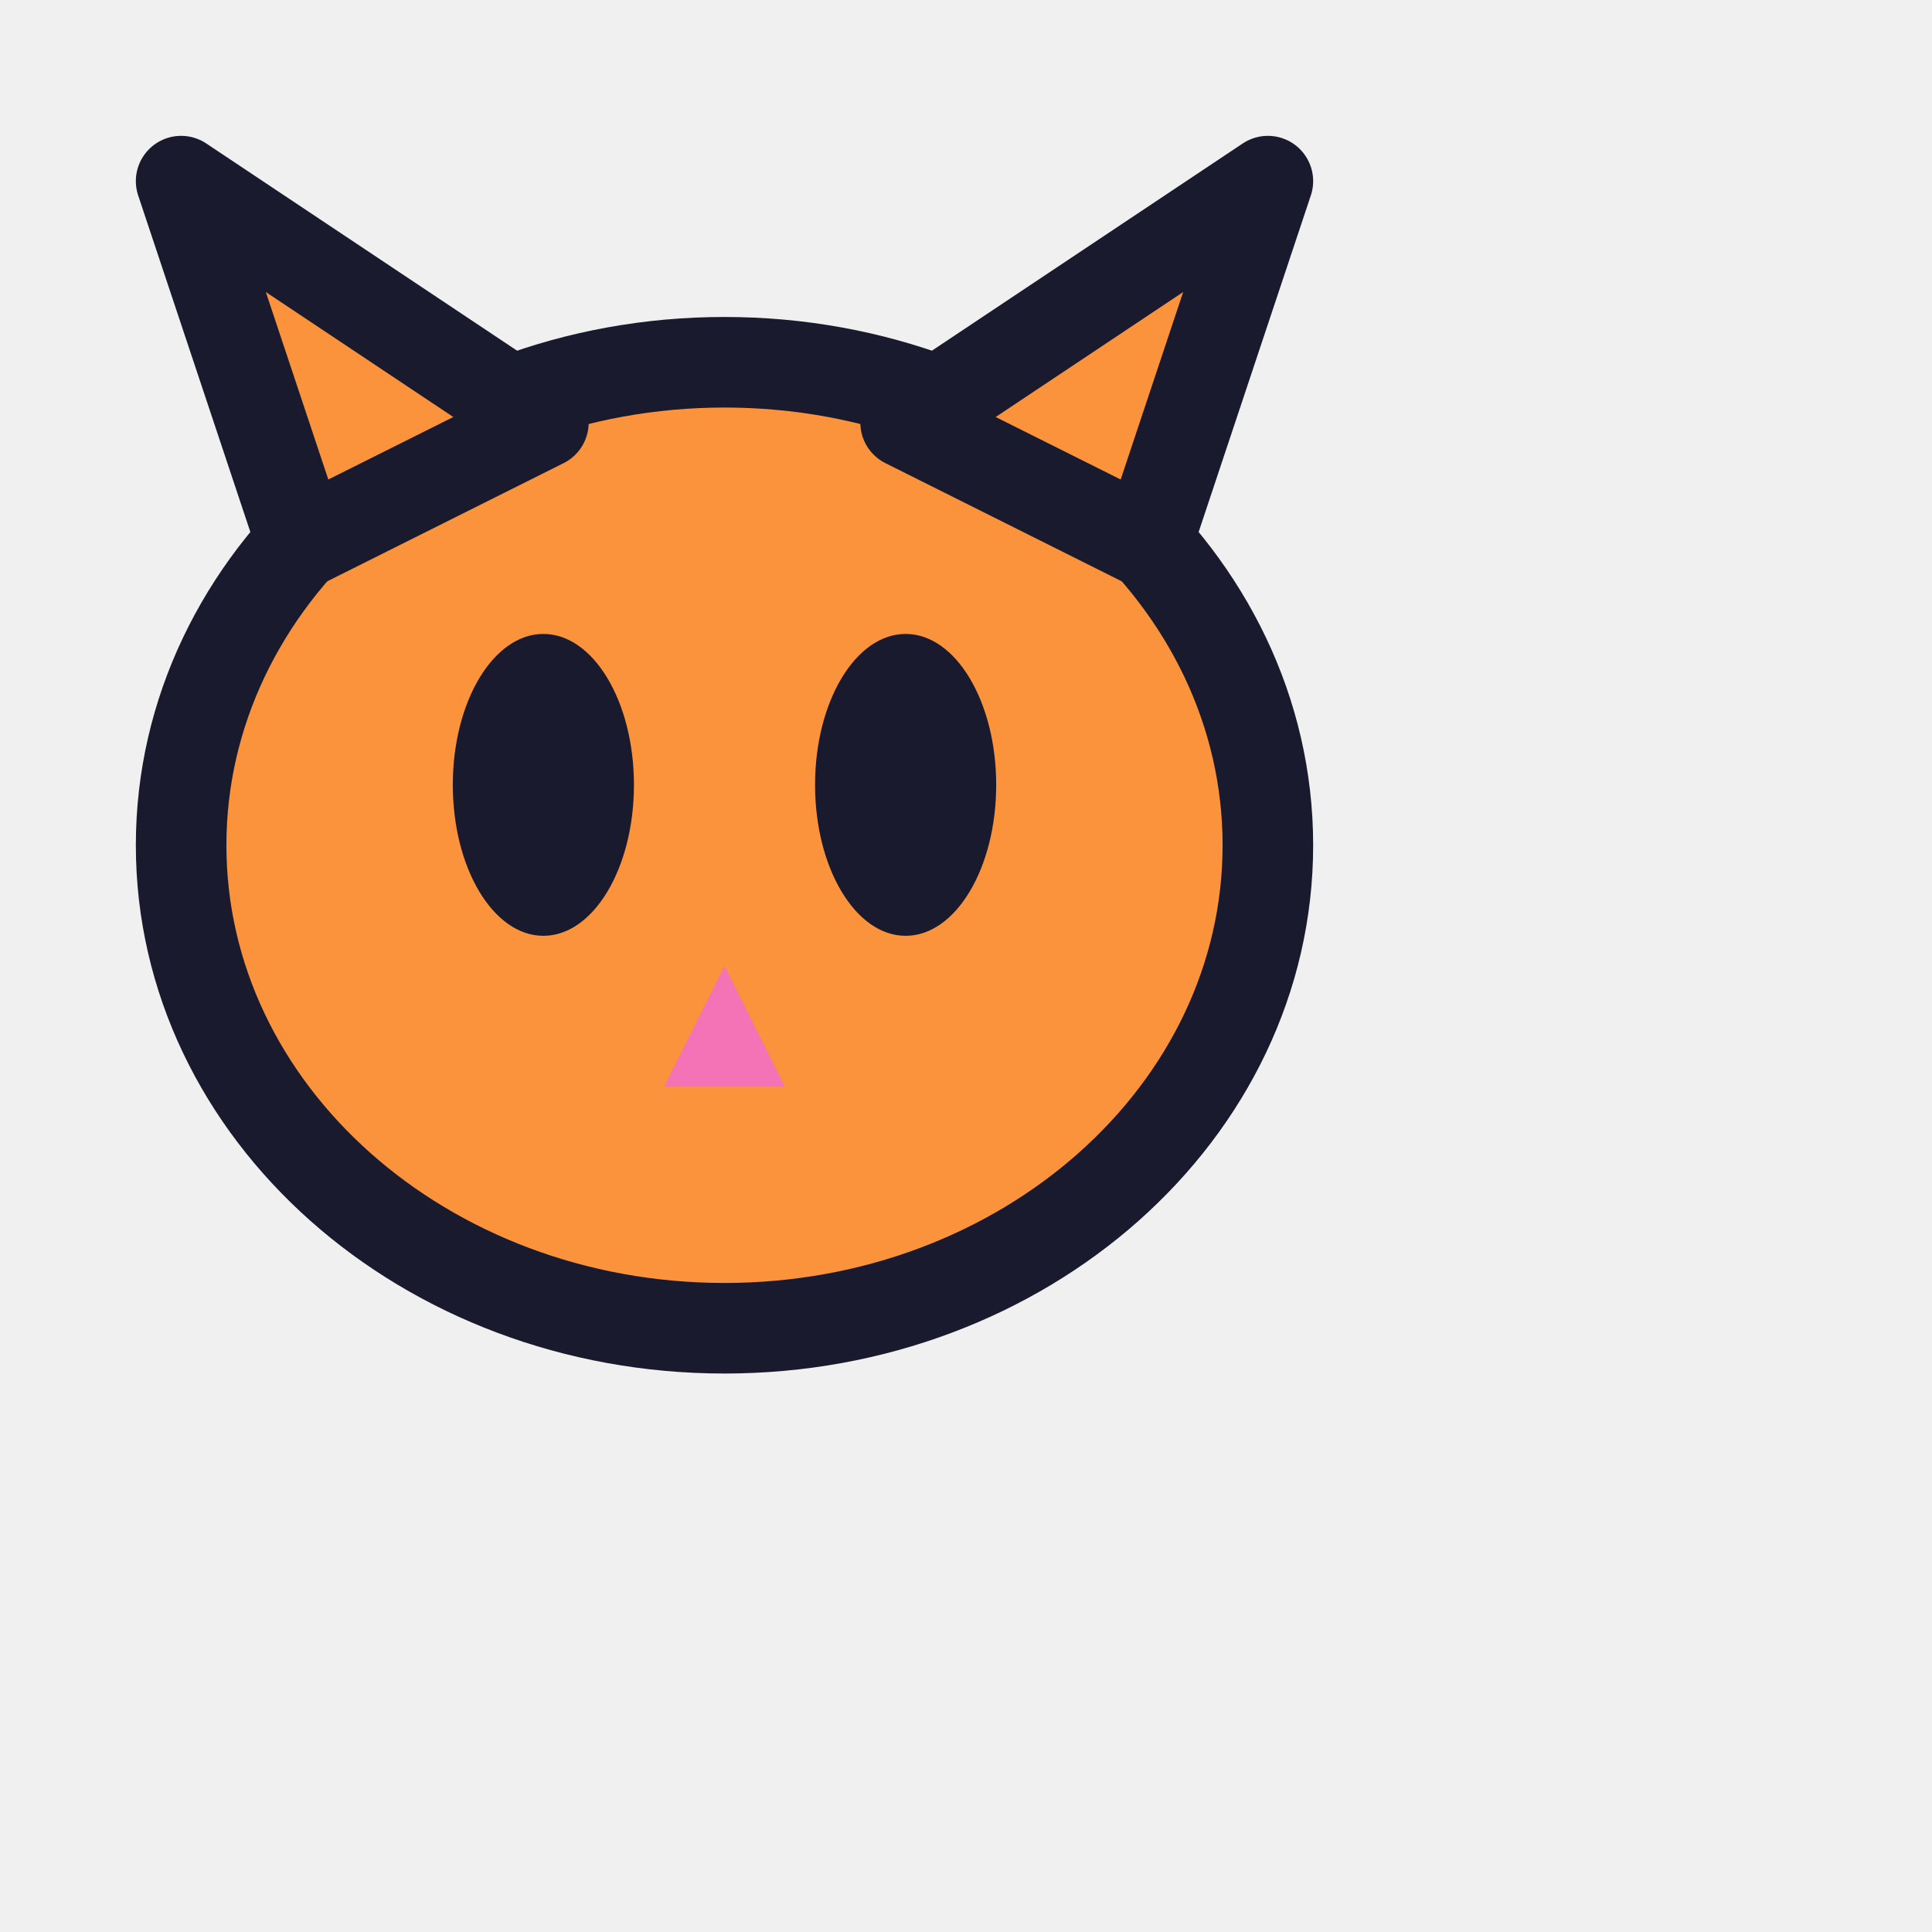
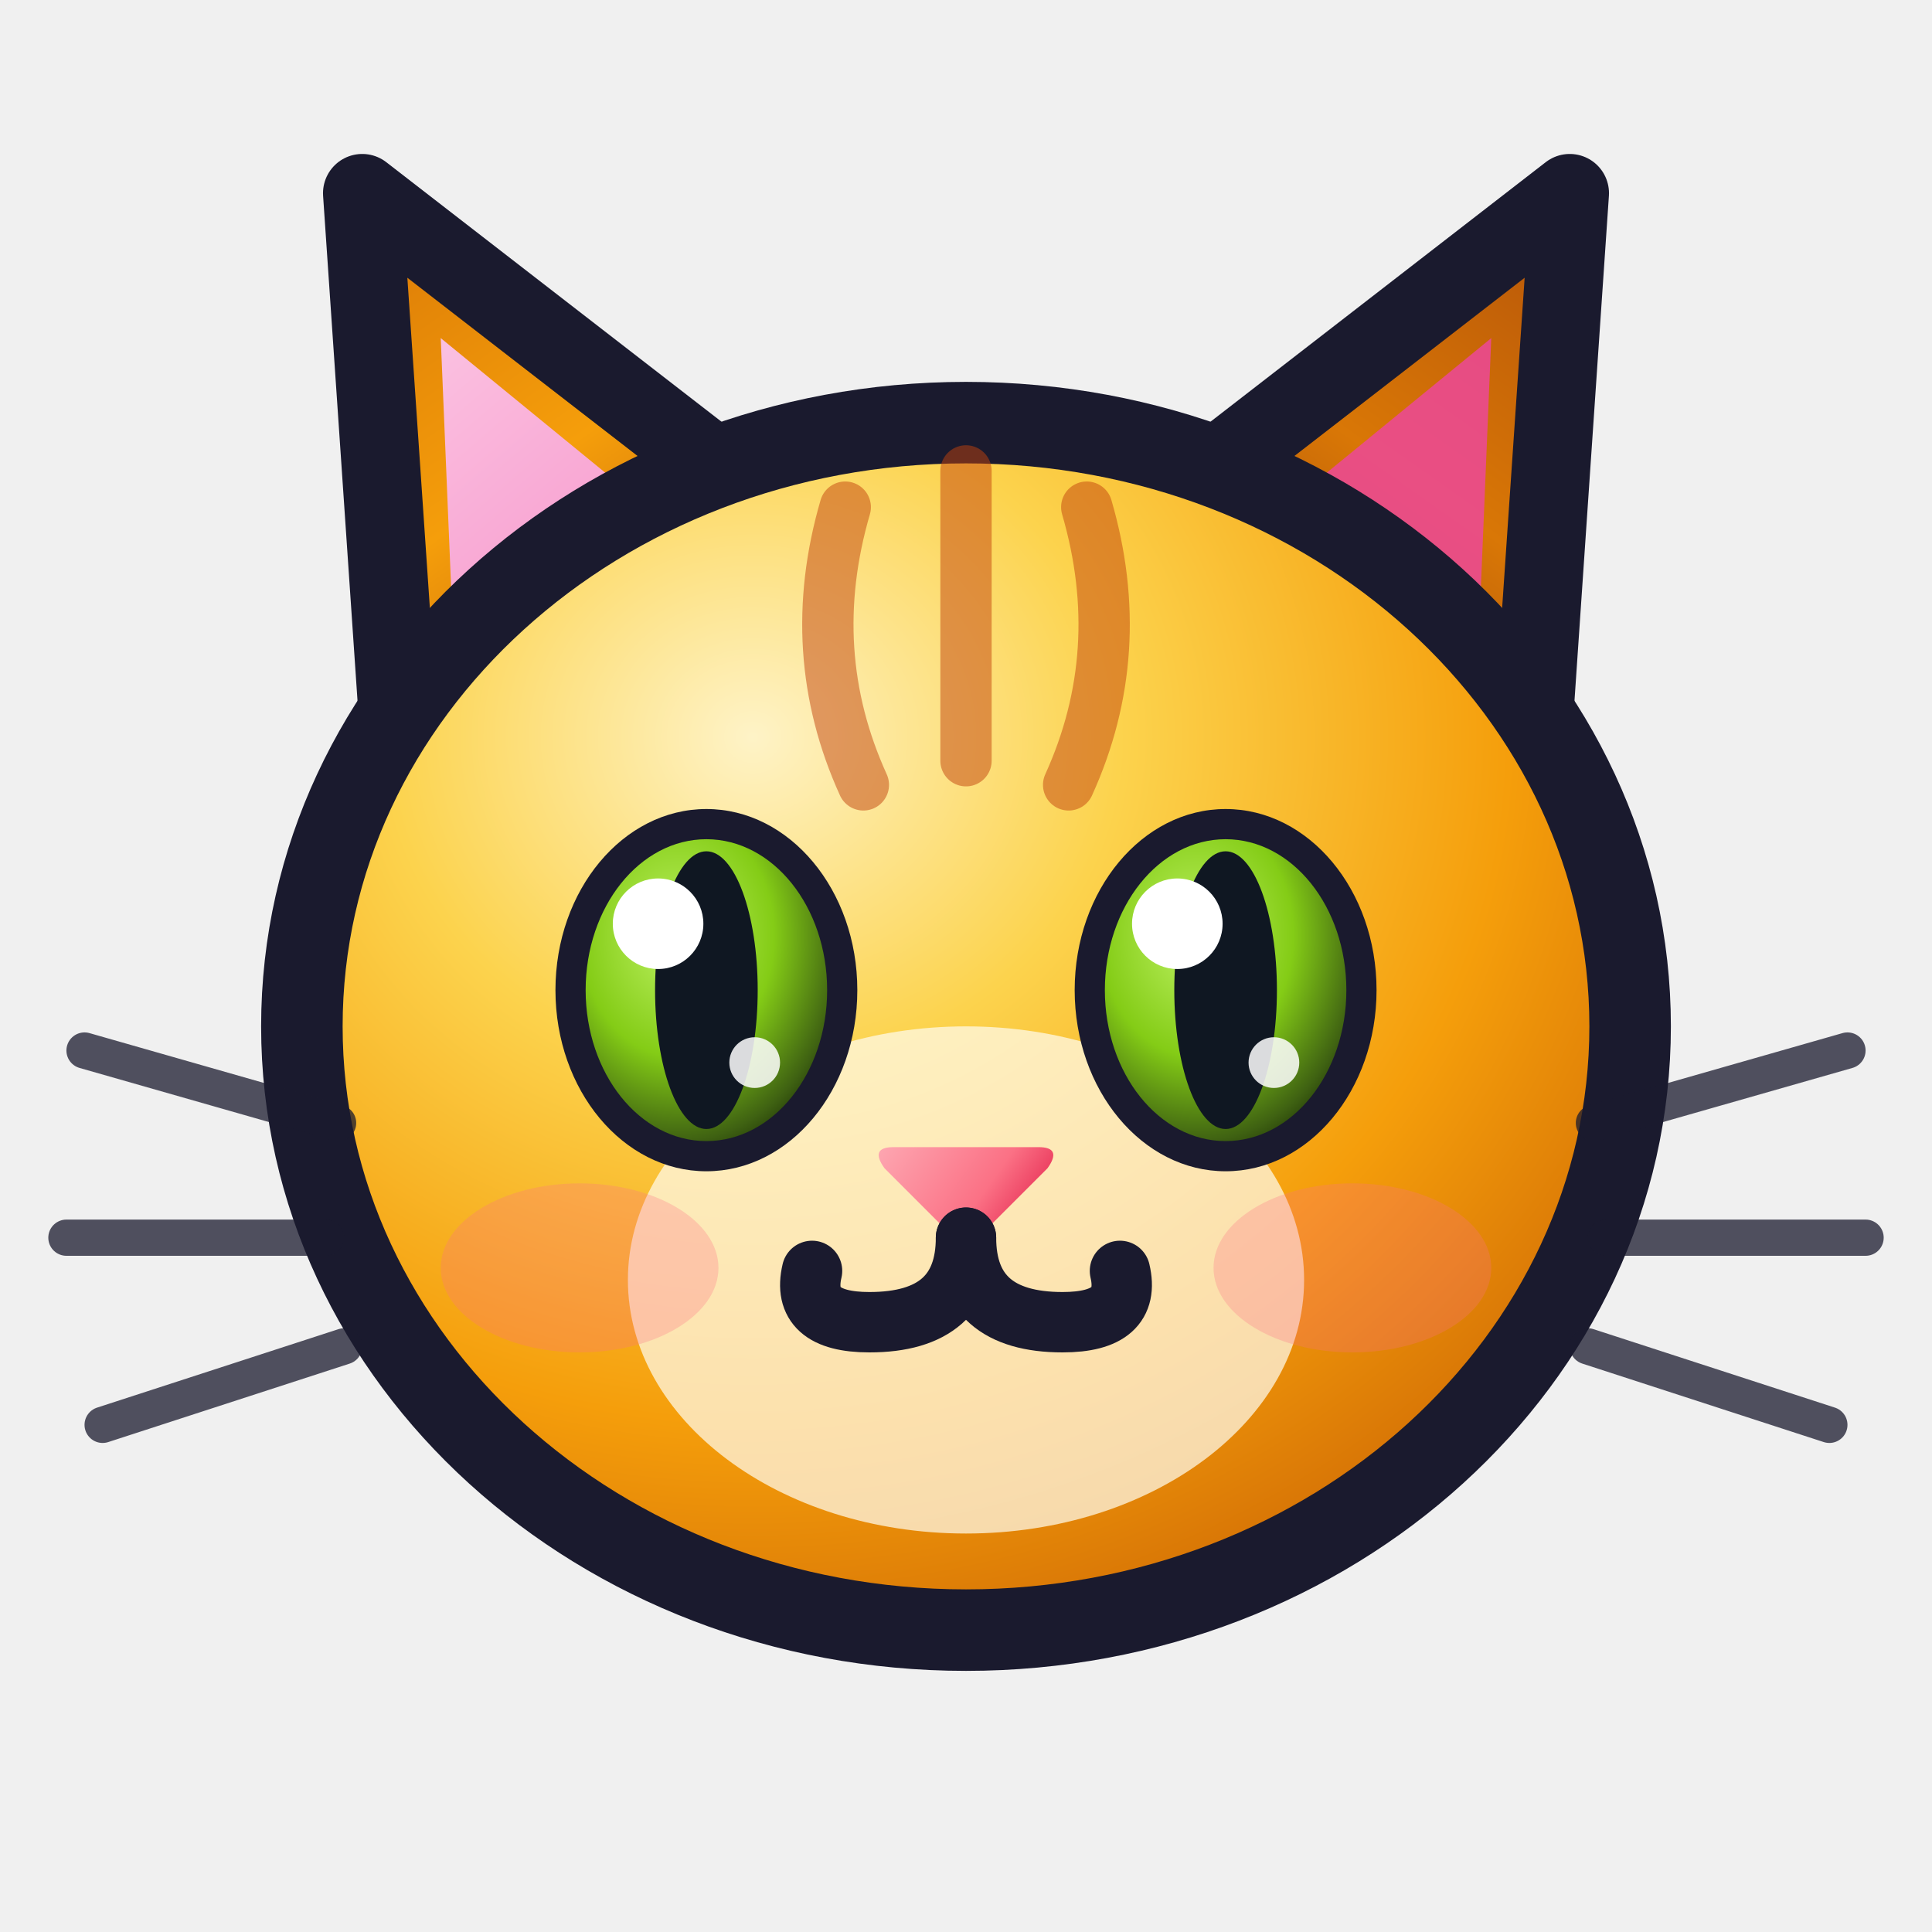
<svg xmlns="http://www.w3.org/2000/svg" width="32" height="32" viewBox="0 0 32 32">
-   <ellipse cx="12" cy="14" rx="9" ry="8" fill="#fb923c" stroke="#1a1a2e" stroke-width="1.5" />
-   <path d="M5 9 L3 3 L9 7 Z" fill="#fb923c" stroke="#1a1a2e" stroke-width="1.5" stroke-linejoin="round" />
-   <path d="M15 7 L21 3 L19 9 Z" fill="#fb923c" stroke="#1a1a2e" stroke-width="1.5" stroke-linejoin="round" />
-   <ellipse cx="9" cy="13" rx="1.5" ry="2.5" fill="#1a1a2e" />
-   <ellipse cx="15" cy="13" rx="1.5" ry="2.5" fill="#1a1a2e" />
-   <polygon points="12,16 11,18 13,18" fill="#f472b6" />
+   <defs>
+     <radialGradient id="cFur" cx="0.34" cy="0.26" r="0.86">
+       <stop offset="0" stop-color="#fef3c7" />
+       <stop offset="0.32" stop-color="#fcd34d" />
+       <stop offset="0.66" stop-color="#f59e0b" />
+       <stop offset="0.88" stop-color="#d97706" />
+       <stop offset="1" stop-color="#b45309" />
+     </radialGradient>
+     <linearGradient id="cEarL" gradientUnits="userSpaceOnUse" x1="6" y1="3.2" x2="12.2" y2="12">
+       <stop offset="0" stop-color="#d97706" />
+       <stop offset="0.5" stop-color="#f59e0b" />
+       <stop offset="1" stop-color="#b45309" />
+     </linearGradient>
+     <linearGradient id="cEarR" gradientUnits="userSpaceOnUse" x1="26" y1="3.2" x2="19.8" y2="12">
+       <stop offset="0" stop-color="#b45309" />
+       <stop offset="0.5" stop-color="#d97706" />
+       <stop offset="1" stop-color="#92400e" />
+     </linearGradient>
+     <linearGradient id="cEarIn" gradientUnits="userSpaceOnUse" x1="6" y1="4" x2="12" y2="11">
+       <stop offset="0" stop-color="#fbcfe8" />
+       <stop offset="0.6" stop-color="#f9a8d4" />
+       <stop offset="1" stop-color="#ec4899" />
+     </linearGradient>
+     <radialGradient id="cIris" cx="0.38" cy="0.32" r="0.8">
+       <stop offset="0" stop-color="#bef264" />
+       <stop offset="0.5" stop-color="#84cc16" />
+       <stop offset="0.85" stop-color="#3f6212" />
+       <stop offset="1" stop-color="#1a2e05" />
+     </radialGradient>
+     <linearGradient id="cNose" gradientUnits="userSpaceOnUse" x1="14.8" y1="18.8" x2="17.2" y2="20.5">
+       <stop offset="0" stop-color="#fda4af" />
+       <stop offset="0.6" stop-color="#fb7185" />
+       <stop offset="1" stop-color="#e11d48" />
+     </linearGradient>
+   </defs>
+   <path d="M6.0 3.2 L12.2 8.0 L6.6 12.0 Z" fill="url(#cEarL)" stroke="#1a1a2e" stroke-width="1.3" stroke-linejoin="round" />
+   <path d="M7.3 5.6 L10.6 8.3 L7.5 10.4 Z" fill="url(#cEarIn)" />
+   <path d="M26.0 3.2 L19.8 8.0 L25.4 12.0 Z" fill="url(#cEarR)" stroke="#1a1a2e" stroke-width="1.3" stroke-linejoin="round" />
+   <path d="M24.7 5.6 L21.4 8.3 L24.5 10.4 Z" fill="url(#cEarIn)" opacity="0.85" />
+   <ellipse cx="16" cy="17" rx="11" ry="10" fill="url(#cFur)" stroke="#1a1a2e" stroke-width="1.35" />
+   <path d="M14.0 8.4 Q 13.3 10.8 14.3 13.0" fill="none" stroke="#c2410c" stroke-width="0.85" stroke-linecap="round" opacity="0.5" />
+   <path d="M16.0 7.8 Q 16.0 10.4 16.0 12.6" fill="none" stroke="#c2410c" stroke-width="0.85" stroke-linecap="round" opacity="0.5" />
+   <path d="M18.0 8.4 Q 18.7 10.8 17.7 13.0" fill="none" stroke="#c2410c" stroke-width="0.85" stroke-linecap="round" opacity="0.5" />
+   <ellipse cx="16" cy="21.2" rx="5.6" ry="4.2" fill="#fffbeb" opacity="0.72" />
+   <ellipse cx="9.6" cy="21.0" rx="2.3" ry="1.4" fill="#fb7185" opacity="0.28" />
+   <ellipse cx="22.4" cy="21.0" rx="2.3" ry="1.4" fill="#fb7185" opacity="0.28" />
+   <ellipse cx="11.7" cy="16.4" rx="2.5" ry="3.0" fill="#1a1a2e" />
+   <ellipse cx="11.7" cy="16.4" rx="2.0" ry="2.5" fill="url(#cIris)" />
+   <ellipse cx="11.7" cy="16.4" rx="0.85" ry="2.3" fill="#0f1722" />
+   <circle cx="10.9" cy="15.3" r="0.75" fill="#ffffff" />
+   <circle cx="12.5" cy="17.6" r="0.42" fill="#ffffff" opacity="0.85" />
+   <ellipse cx="20.3" cy="16.4" rx="2.5" ry="3.0" fill="#1a1a2e" />
+   <ellipse cx="20.3" cy="16.4" rx="2.0" ry="2.5" fill="url(#cIris)" />
+   <ellipse cx="20.3" cy="16.4" rx="0.85" ry="2.3" fill="#0f1722" />
+   <circle cx="19.5" cy="15.3" r="0.75" fill="#ffffff" />
+   <circle cx="21.1" cy="17.6" r="0.42" fill="#ffffff" opacity="0.85" />
+   <path d="M14.8 19.0 L17.2 19.0 Q 17.6 19.0 17.35 19.35 L16.35 20.35 Q 16 20.7 15.65 20.35 L14.65 19.35 Q 14.4 19.0 14.8 19.0 Z" fill="url(#cNose)" />
+   <path d="M16 20.5 Q 16 21.9 14.4 21.9 Q 13.25 21.9 13.45 21.05" fill="none" stroke="#1a1a2e" stroke-width="1" stroke-linecap="round" />
+   <path d="M16 20.5 Q 16 21.9 17.6 21.9 Q 18.75 21.9 18.55 21.05" fill="none" stroke="#1a1a2e" stroke-width="1" stroke-linecap="round" />
+   <path d="M5.6 18.6 L1.4 17.4 M5.4 20.5 L1.1 20.5 M5.7 22.3 L1.7 23.6" fill="none" stroke="#1a1a2e" stroke-width="0.6" stroke-linecap="round" opacity="0.75" />
+   <path d="M26.4 18.6 L30.6 17.4 M26.6 20.5 L30.9 20.5 M26.3 22.3 L30.3 23.6" fill="none" stroke="#1a1a2e" stroke-width="0.6" stroke-linecap="round" opacity="0.75" />
</svg>
